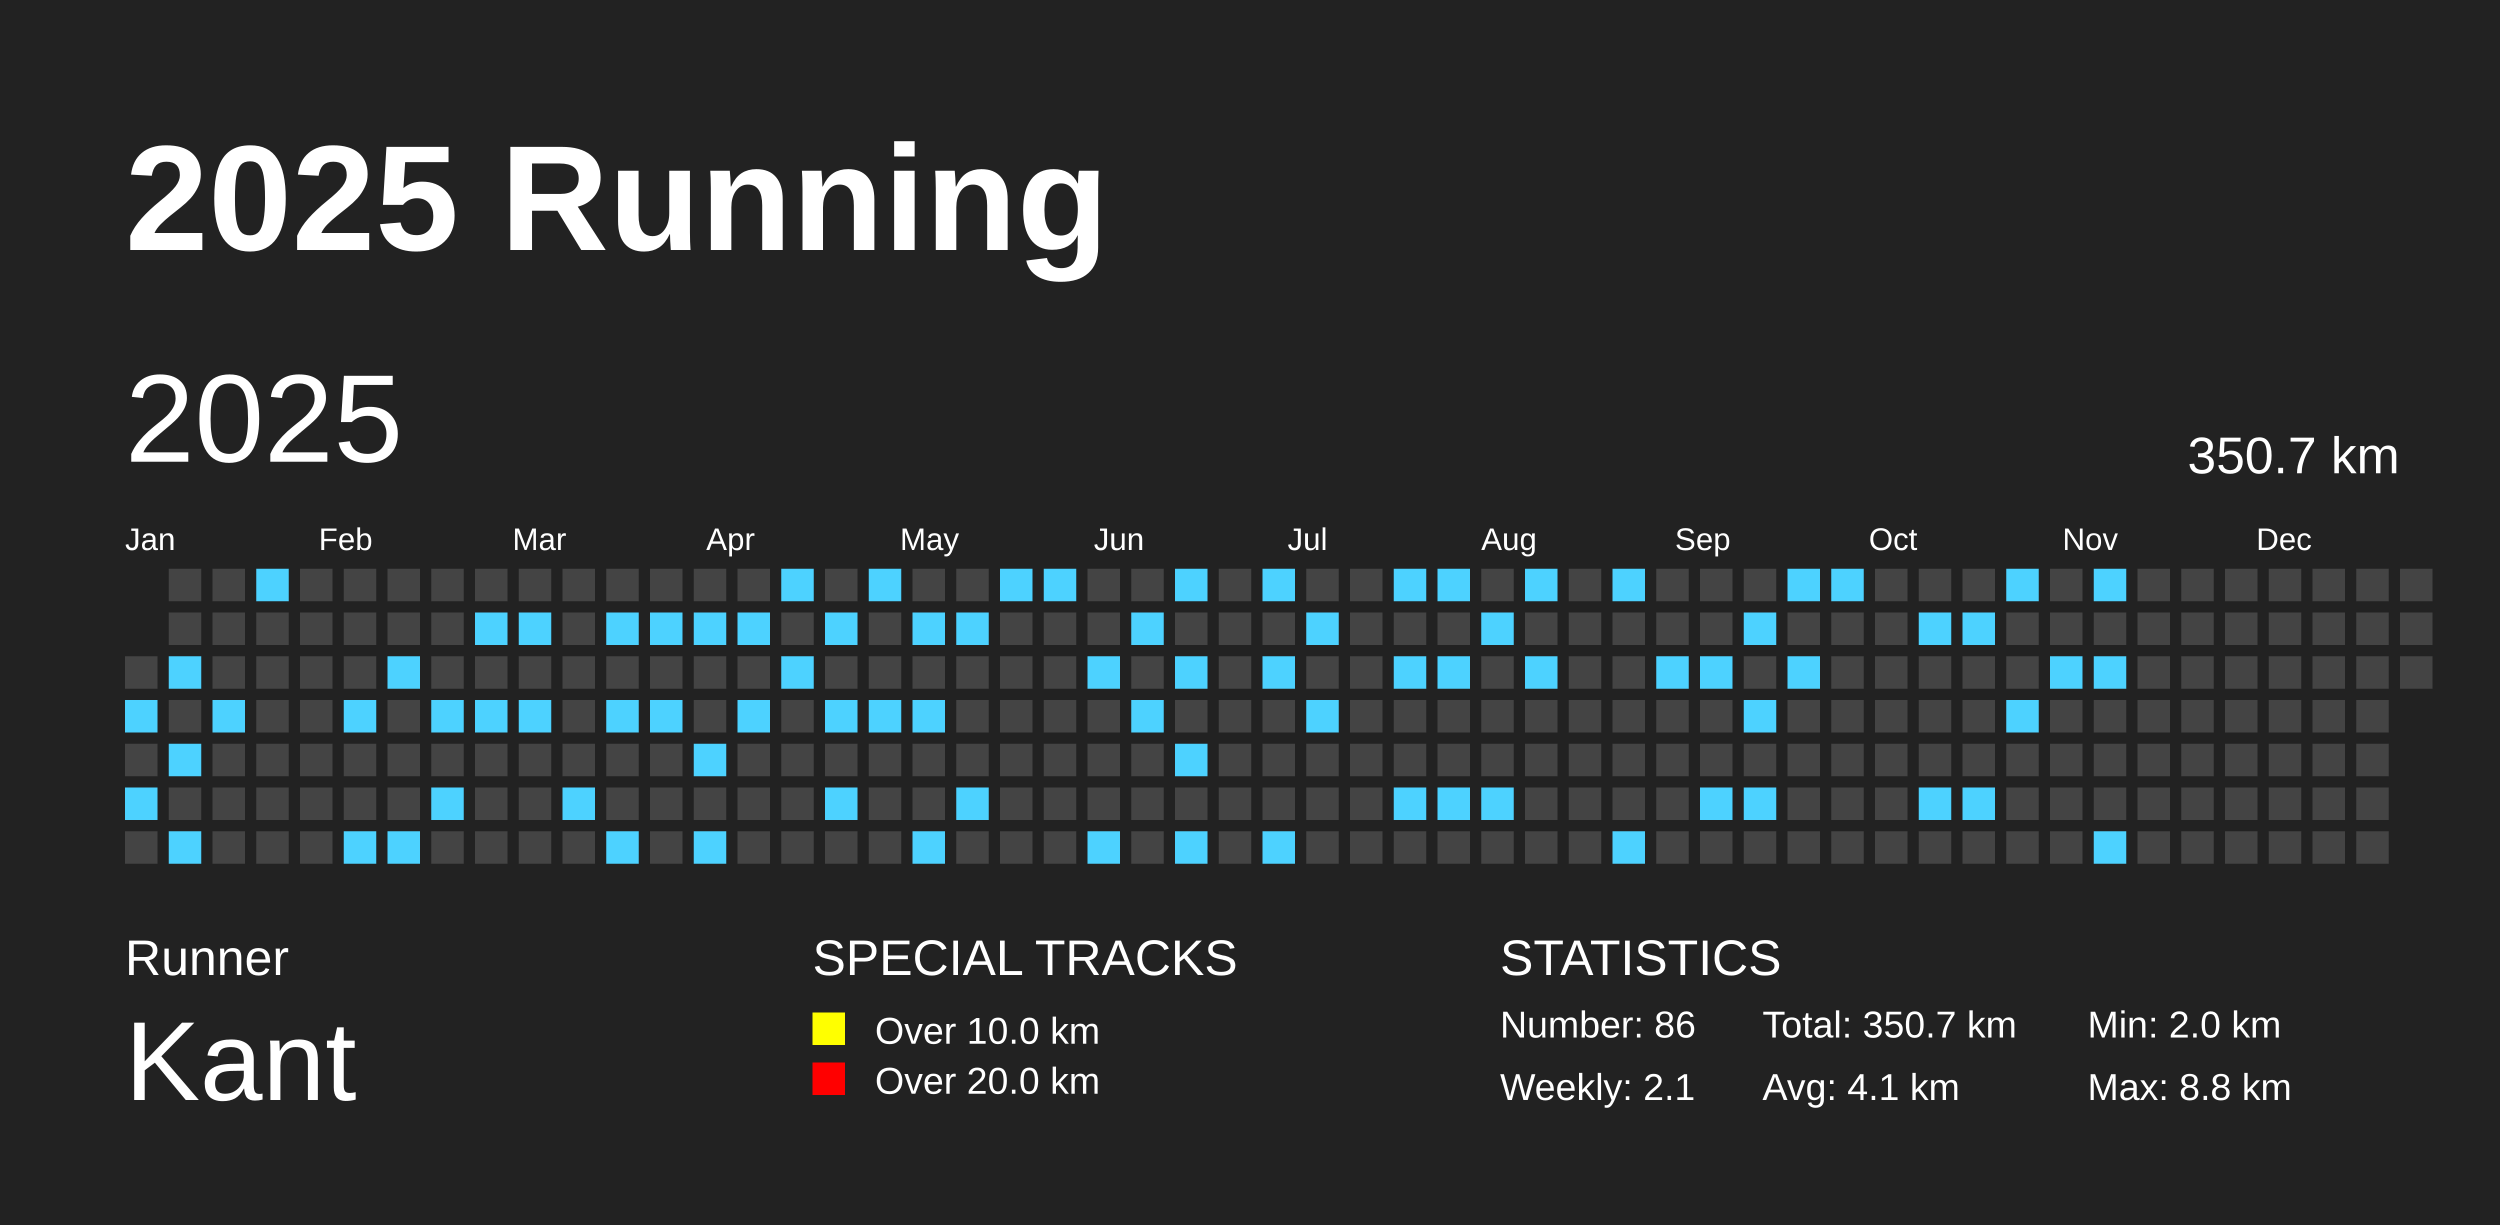
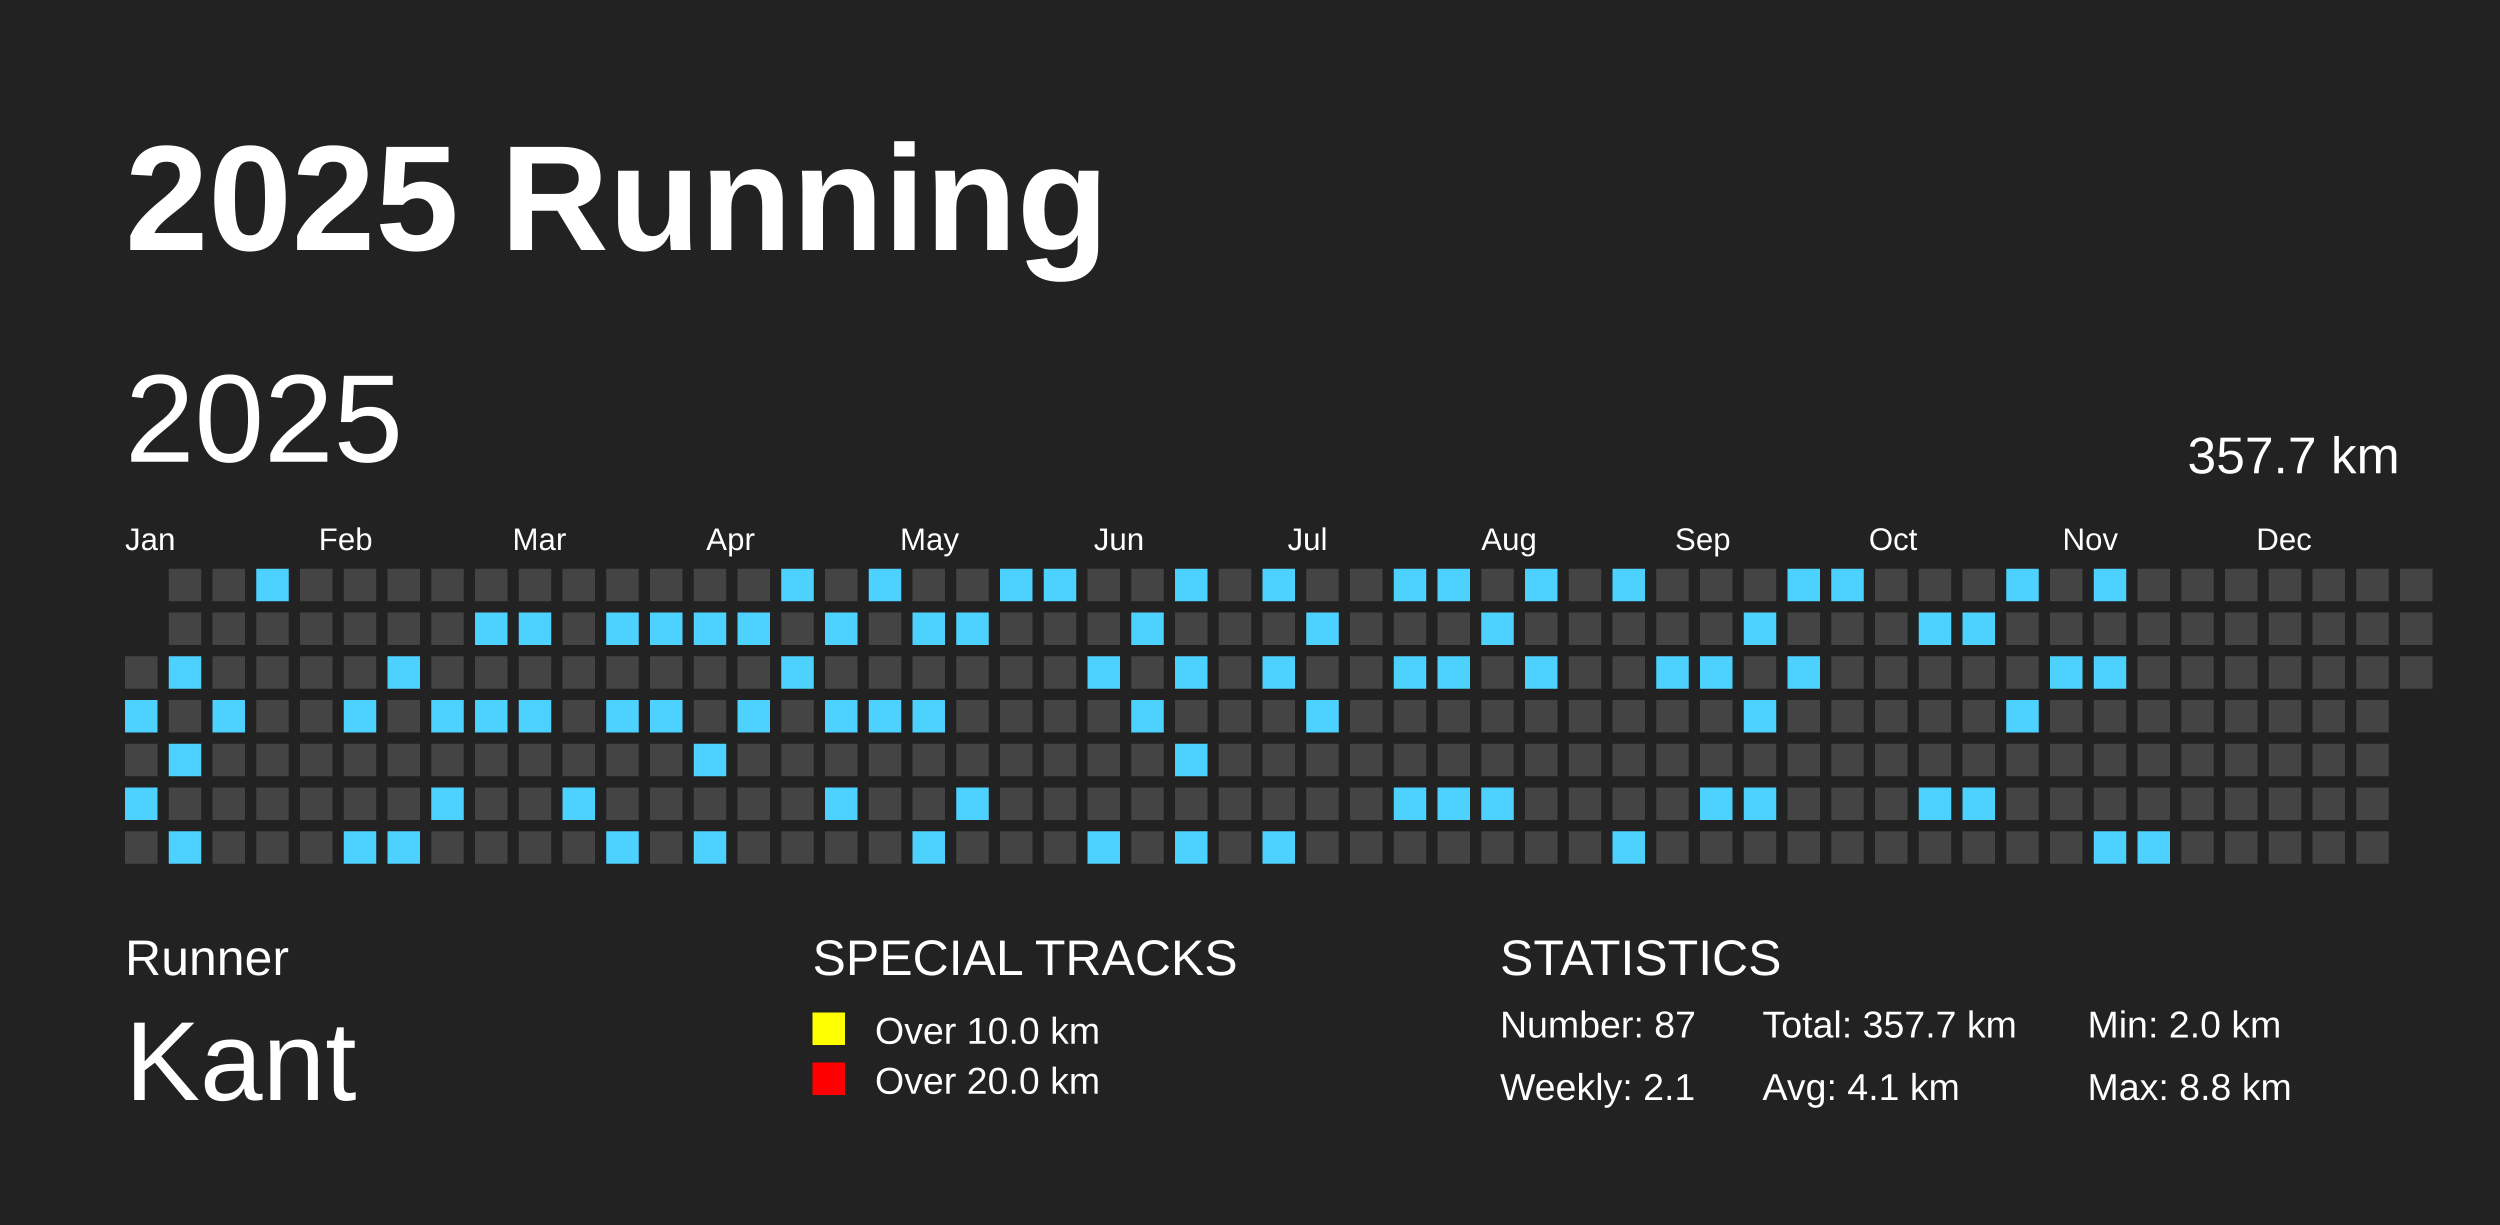
<svg xmlns="http://www.w3.org/2000/svg" baseProfile="full" height="98mm" version="1.1" viewBox="0,0,200,98" width="200mm">
  <defs />
  <rect fill="#222222" height="98" width="200" x="0" y="0" />
  <text fill="#FFFFFF" style="font-size:12px; font-family:Arial; font-weight:bold;" x="10" y="20">2025 Running</text>
  <text fill="#FFFFFF" style="font-size:4px; font-family:Arial" x="10" y="78">Runner</text>
  <text fill="#FFFFFF" style="font-size:9px; font-family:Arial" x="10" y="88">Kant</text>
  <text fill="#FFFFFF" style="font-size:4px; font-family:Arial" x="65" y="78">SPECIAL TRACKS</text>
  <rect fill="yellow" height="2.6" width="2.6" x="65" y="81" />
  <text fill="#FFFFFF" style="font-size:3px; font-family:Arial" x="70" y="83.5">Over 10.0 km</text>
  <rect fill="red" height="2.6" width="2.6" x="65" y="85" />
  <text fill="#FFFFFF" style="font-size:3px; font-family:Arial" x="70" y="87.5">Over 20.0 km</text>
  <text fill="#FFFFFF" style="font-size:4px; font-family:Arial" x="120" y="78">STATISTICS</text>
-   <text fill="#FFFFFF" style="font-size:3px; font-family:Arial" x="120" y="83">Number: 86</text>
+   <text fill="#FFFFFF" style="font-size:3px; font-family:Arial" x="120" y="83">Number: 87</text>
  <text fill="#FFFFFF" style="font-size:3px; font-family:Arial" x="120" y="88">Weekly: 2.1</text>
-   <text fill="#FFFFFF" style="font-size:3px; font-family:Arial" x="141" y="83">Total: 350.7 km</text>
+   <text fill="#FFFFFF" style="font-size:3px; font-family:Arial" x="141" y="83">Total: 357.7 km</text>
  <text fill="#FFFFFF" style="font-size:3px; font-family:Arial" x="141" y="88">Avg: 4.1 km</text>
  <text fill="#FFFFFF" style="font-size:3px; font-family:Arial" x="167" y="83">Min: 2.0 km</text>
  <text fill="#FFFFFF" style="font-size:3px; font-family:Arial" x="167" y="88">Max: 8.8 km</text>
  <text dominant-baseline="hanging" fill="#FFFFFF" style="font-size:10.0px; font-family:Arial;" x="10" y="30">2025</text>
-   <text dominant-baseline="hanging" fill="#FFFFFF" style="font-size:4.125px; font-family:Arial;" x="175" y="35">350.7 km</text>
+   <text dominant-baseline="hanging" fill="#FFFFFF" style="font-size:4.125px; font-family:Arial;" x="175" y="35">357.7 km</text>
  <text fill="#FFFFFF" style="font-size:2.5px; font-family:Arial" x="10.0" y="44">Jan</text>
  <text fill="#FFFFFF" style="font-size:2.5px; font-family:Arial" x="25.5" y="44">Feb</text>
  <text fill="#FFFFFF" style="font-size:2.5px; font-family:Arial" x="41.0" y="44">Mar</text>
  <text fill="#FFFFFF" style="font-size:2.5px; font-family:Arial" x="56.5" y="44">Apr</text>
  <text fill="#FFFFFF" style="font-size:2.5px; font-family:Arial" x="72.0" y="44">May</text>
  <text fill="#FFFFFF" style="font-size:2.5px; font-family:Arial" x="87.5" y="44">Jun</text>
  <text fill="#FFFFFF" style="font-size:2.5px; font-family:Arial" x="103.0" y="44">Jul</text>
  <text fill="#FFFFFF" style="font-size:2.5px; font-family:Arial" x="118.5" y="44">Aug</text>
  <text fill="#FFFFFF" style="font-size:2.5px; font-family:Arial" x="134.0" y="44">Sep</text>
  <text fill="#FFFFFF" style="font-size:2.5px; font-family:Arial" x="149.5" y="44">Oct</text>
  <text fill="#FFFFFF" style="font-size:2.5px; font-family:Arial" x="165.0" y="44">Nov</text>
  <text fill="#FFFFFF" style="font-size:2.5px; font-family:Arial" x="180.5" y="44">Dec</text>
  <rect fill="#444444" height="2.6" width="2.6" x="10.0" y="52.5" />
  <rect fill="#4DD2FF" height="2.6" width="2.6" x="10.0" y="56.0" />
  <rect fill="#444444" height="2.6" width="2.6" x="10.0" y="59.5" />
  <rect fill="#4DD2FF" height="2.6" width="2.6" x="10.0" y="63.0" />
  <rect fill="#444444" height="2.6" width="2.6" x="10.0" y="66.5" />
  <rect fill="#444444" height="2.6" width="2.6" x="13.5" y="45.5" />
  <rect fill="#444444" height="2.6" width="2.6" x="13.5" y="49.0" />
  <rect fill="#4DD2FF" height="2.6" width="2.6" x="13.5" y="52.5" />
  <rect fill="#444444" height="2.6" width="2.6" x="13.5" y="56.0" />
  <rect fill="#4DD2FF" height="2.6" width="2.6" x="13.5" y="59.5" />
  <rect fill="#444444" height="2.6" width="2.6" x="13.5" y="63.0" />
  <rect fill="#4DD2FF" height="2.6" width="2.6" x="13.5" y="66.5" />
  <rect fill="#444444" height="2.6" width="2.6" x="17.0" y="45.5" />
  <rect fill="#444444" height="2.6" width="2.6" x="17.0" y="49.0" />
  <rect fill="#444444" height="2.6" width="2.6" x="17.0" y="52.5" />
  <rect fill="#4DD2FF" height="2.6" width="2.6" x="17.0" y="56.0" />
  <rect fill="#444444" height="2.6" width="2.6" x="17.0" y="59.5" />
  <rect fill="#444444" height="2.6" width="2.6" x="17.0" y="63.0" />
  <rect fill="#444444" height="2.6" width="2.6" x="17.0" y="66.5" />
  <rect fill="#4DD2FF" height="2.6" width="2.6" x="20.5" y="45.5" />
  <rect fill="#444444" height="2.6" width="2.6" x="20.5" y="49.0" />
  <rect fill="#444444" height="2.6" width="2.6" x="20.5" y="52.5" />
  <rect fill="#444444" height="2.6" width="2.6" x="20.5" y="56.0" />
  <rect fill="#444444" height="2.6" width="2.6" x="20.5" y="59.5" />
  <rect fill="#444444" height="2.6" width="2.6" x="20.5" y="63.0" />
  <rect fill="#444444" height="2.6" width="2.6" x="20.5" y="66.5" />
  <rect fill="#444444" height="2.6" width="2.6" x="24.0" y="45.5" />
  <rect fill="#444444" height="2.6" width="2.6" x="24.0" y="49.0" />
  <rect fill="#444444" height="2.6" width="2.6" x="24.0" y="52.5" />
  <rect fill="#444444" height="2.6" width="2.6" x="24.0" y="56.0" />
  <rect fill="#444444" height="2.6" width="2.6" x="24.0" y="59.5" />
  <rect fill="#444444" height="2.6" width="2.6" x="24.0" y="63.0" />
  <rect fill="#444444" height="2.6" width="2.6" x="24.0" y="66.5" />
  <rect fill="#444444" height="2.6" width="2.6" x="27.5" y="45.5" />
  <rect fill="#444444" height="2.6" width="2.6" x="27.5" y="49.0" />
  <rect fill="#444444" height="2.6" width="2.6" x="27.5" y="52.5" />
  <rect fill="#4DD2FF" height="2.6" width="2.6" x="27.5" y="56.0" />
  <rect fill="#444444" height="2.6" width="2.6" x="27.5" y="59.5" />
  <rect fill="#444444" height="2.6" width="2.6" x="27.5" y="63.0" />
  <rect fill="#4DD2FF" height="2.6" width="2.6" x="27.5" y="66.5" />
  <rect fill="#444444" height="2.6" width="2.6" x="31.0" y="45.5" />
  <rect fill="#444444" height="2.6" width="2.6" x="31.0" y="49.0" />
  <rect fill="#4DD2FF" height="2.6" width="2.6" x="31.0" y="52.5" />
  <rect fill="#444444" height="2.6" width="2.6" x="31.0" y="56.0" />
  <rect fill="#444444" height="2.6" width="2.6" x="31.0" y="59.5" />
  <rect fill="#444444" height="2.6" width="2.6" x="31.0" y="63.0" />
  <rect fill="#4DD2FF" height="2.6" width="2.6" x="31.0" y="66.5" />
  <rect fill="#444444" height="2.6" width="2.6" x="34.5" y="45.5" />
  <rect fill="#444444" height="2.6" width="2.6" x="34.5" y="49.0" />
  <rect fill="#444444" height="2.6" width="2.6" x="34.5" y="52.5" />
  <rect fill="#4DD2FF" height="2.6" width="2.6" x="34.5" y="56.0" />
  <rect fill="#444444" height="2.6" width="2.6" x="34.5" y="59.5" />
  <rect fill="#4DD2FF" height="2.6" width="2.6" x="34.5" y="63.0" />
  <rect fill="#444444" height="2.6" width="2.6" x="34.5" y="66.5" />
  <rect fill="#444444" height="2.6" width="2.6" x="38.0" y="45.5" />
  <rect fill="#4DD2FF" height="2.6" width="2.6" x="38.0" y="49.0" />
  <rect fill="#444444" height="2.6" width="2.6" x="38.0" y="52.5" />
  <rect fill="#4DD2FF" height="2.6" width="2.6" x="38.0" y="56.0" />
  <rect fill="#444444" height="2.6" width="2.6" x="38.0" y="59.5" />
  <rect fill="#444444" height="2.6" width="2.6" x="38.0" y="63.0" />
  <rect fill="#444444" height="2.6" width="2.6" x="38.0" y="66.5" />
  <rect fill="#444444" height="2.6" width="2.6" x="41.5" y="45.5" />
  <rect fill="#4DD2FF" height="2.6" width="2.6" x="41.5" y="49.0" />
  <rect fill="#444444" height="2.6" width="2.6" x="41.5" y="52.5" />
  <rect fill="#4DD2FF" height="2.6" width="2.6" x="41.5" y="56.0" />
  <rect fill="#444444" height="2.6" width="2.6" x="41.5" y="59.5" />
  <rect fill="#444444" height="2.6" width="2.6" x="41.5" y="63.0" />
  <rect fill="#444444" height="2.6" width="2.6" x="41.5" y="66.5" />
  <rect fill="#444444" height="2.6" width="2.6" x="45.0" y="45.5" />
  <rect fill="#444444" height="2.6" width="2.6" x="45.0" y="49.0" />
  <rect fill="#444444" height="2.6" width="2.6" x="45.0" y="52.5" />
  <rect fill="#444444" height="2.6" width="2.6" x="45.0" y="56.0" />
  <rect fill="#444444" height="2.6" width="2.6" x="45.0" y="59.5" />
  <rect fill="#4DD2FF" height="2.6" width="2.6" x="45.0" y="63.0" />
  <rect fill="#444444" height="2.6" width="2.6" x="45.0" y="66.5" />
  <rect fill="#444444" height="2.6" width="2.6" x="48.5" y="45.5" />
  <rect fill="#4DD2FF" height="2.6" width="2.6" x="48.5" y="49.0" />
  <rect fill="#444444" height="2.6" width="2.6" x="48.5" y="52.5" />
  <rect fill="#4DD2FF" height="2.6" width="2.6" x="48.5" y="56.0" />
  <rect fill="#444444" height="2.6" width="2.6" x="48.5" y="59.5" />
  <rect fill="#444444" height="2.6" width="2.6" x="48.5" y="63.0" />
  <rect fill="#4DD2FF" height="2.6" width="2.6" x="48.5" y="66.5" />
  <rect fill="#444444" height="2.6" width="2.6" x="52.0" y="45.5" />
  <rect fill="#4DD2FF" height="2.6" width="2.6" x="52.0" y="49.0" />
  <rect fill="#444444" height="2.6" width="2.6" x="52.0" y="52.5" />
  <rect fill="#4DD2FF" height="2.6" width="2.6" x="52.0" y="56.0" />
  <rect fill="#444444" height="2.6" width="2.6" x="52.0" y="59.5" />
  <rect fill="#444444" height="2.6" width="2.6" x="52.0" y="63.0" />
  <rect fill="#444444" height="2.6" width="2.6" x="52.0" y="66.5" />
  <rect fill="#444444" height="2.6" width="2.6" x="55.5" y="45.5" />
  <rect fill="#4DD2FF" height="2.6" width="2.6" x="55.5" y="49.0" />
  <rect fill="#444444" height="2.6" width="2.6" x="55.5" y="52.5" />
  <rect fill="#444444" height="2.6" width="2.6" x="55.5" y="56.0" />
  <rect fill="#4DD2FF" height="2.6" width="2.6" x="55.5" y="59.5" />
  <rect fill="#444444" height="2.6" width="2.6" x="55.5" y="63.0" />
  <rect fill="#4DD2FF" height="2.6" width="2.6" x="55.5" y="66.5" />
  <rect fill="#444444" height="2.6" width="2.6" x="59.0" y="45.5" />
  <rect fill="#4DD2FF" height="2.6" width="2.6" x="59.0" y="49.0" />
  <rect fill="#444444" height="2.6" width="2.6" x="59.0" y="52.5" />
  <rect fill="#4DD2FF" height="2.6" width="2.6" x="59.0" y="56.0" />
  <rect fill="#444444" height="2.6" width="2.6" x="59.0" y="59.5" />
  <rect fill="#444444" height="2.6" width="2.6" x="59.0" y="63.0" />
  <rect fill="#444444" height="2.6" width="2.6" x="59.0" y="66.5" />
  <rect fill="#4DD2FF" height="2.6" width="2.6" x="62.5" y="45.5" />
  <rect fill="#444444" height="2.6" width="2.6" x="62.5" y="49.0" />
  <rect fill="#4DD2FF" height="2.6" width="2.6" x="62.5" y="52.5" />
  <rect fill="#444444" height="2.6" width="2.6" x="62.5" y="56.0" />
  <rect fill="#444444" height="2.6" width="2.6" x="62.5" y="59.5" />
  <rect fill="#444444" height="2.6" width="2.6" x="62.5" y="63.0" />
  <rect fill="#444444" height="2.6" width="2.6" x="62.5" y="66.5" />
  <rect fill="#444444" height="2.6" width="2.6" x="66.0" y="45.5" />
  <rect fill="#4DD2FF" height="2.6" width="2.6" x="66.0" y="49.0" />
  <rect fill="#444444" height="2.6" width="2.6" x="66.0" y="52.5" />
  <rect fill="#4DD2FF" height="2.6" width="2.6" x="66.0" y="56.0" />
  <rect fill="#444444" height="2.6" width="2.6" x="66.0" y="59.5" />
  <rect fill="#4DD2FF" height="2.6" width="2.6" x="66.0" y="63.0" />
  <rect fill="#444444" height="2.6" width="2.6" x="66.0" y="66.5" />
  <rect fill="#4DD2FF" height="2.6" width="2.6" x="69.5" y="45.5" />
  <rect fill="#444444" height="2.6" width="2.6" x="69.5" y="49.0" />
  <rect fill="#444444" height="2.6" width="2.6" x="69.5" y="52.5" />
  <rect fill="#4DD2FF" height="2.6" width="2.6" x="69.5" y="56.0" />
  <rect fill="#444444" height="2.6" width="2.6" x="69.5" y="59.5" />
  <rect fill="#444444" height="2.6" width="2.6" x="69.5" y="63.0" />
  <rect fill="#444444" height="2.6" width="2.6" x="69.5" y="66.5" />
  <rect fill="#444444" height="2.6" width="2.6" x="73.0" y="45.5" />
  <rect fill="#4DD2FF" height="2.6" width="2.6" x="73.0" y="49.0" />
  <rect fill="#444444" height="2.6" width="2.6" x="73.0" y="52.5" />
  <rect fill="#4DD2FF" height="2.6" width="2.6" x="73.0" y="56.0" />
  <rect fill="#444444" height="2.6" width="2.6" x="73.0" y="59.5" />
  <rect fill="#444444" height="2.6" width="2.6" x="73.0" y="63.0" />
  <rect fill="#4DD2FF" height="2.6" width="2.6" x="73.0" y="66.5" />
  <rect fill="#444444" height="2.6" width="2.6" x="76.5" y="45.5" />
  <rect fill="#4DD2FF" height="2.6" width="2.6" x="76.5" y="49.0" />
  <rect fill="#444444" height="2.6" width="2.6" x="76.5" y="52.5" />
  <rect fill="#444444" height="2.6" width="2.6" x="76.5" y="56.0" />
  <rect fill="#444444" height="2.6" width="2.6" x="76.5" y="59.5" />
  <rect fill="#4DD2FF" height="2.6" width="2.6" x="76.5" y="63.0" />
  <rect fill="#444444" height="2.6" width="2.6" x="76.5" y="66.5" />
  <rect fill="#4DD2FF" height="2.6" width="2.6" x="80.0" y="45.5" />
  <rect fill="#444444" height="2.6" width="2.6" x="80.0" y="49.0" />
  <rect fill="#444444" height="2.6" width="2.6" x="80.0" y="52.5" />
  <rect fill="#444444" height="2.6" width="2.6" x="80.0" y="56.0" />
  <rect fill="#444444" height="2.6" width="2.6" x="80.0" y="59.5" />
  <rect fill="#444444" height="2.6" width="2.6" x="80.0" y="63.0" />
  <rect fill="#444444" height="2.6" width="2.6" x="80.0" y="66.5" />
  <rect fill="#4DD2FF" height="2.6" width="2.6" x="83.5" y="45.5" />
  <rect fill="#444444" height="2.6" width="2.6" x="83.5" y="49.0" />
  <rect fill="#444444" height="2.6" width="2.6" x="83.5" y="52.5" />
  <rect fill="#444444" height="2.6" width="2.6" x="83.5" y="56.0" />
  <rect fill="#444444" height="2.6" width="2.6" x="83.5" y="59.5" />
  <rect fill="#444444" height="2.6" width="2.6" x="83.5" y="63.0" />
  <rect fill="#444444" height="2.6" width="2.6" x="83.5" y="66.5" />
  <rect fill="#444444" height="2.6" width="2.6" x="87.0" y="45.5" />
  <rect fill="#444444" height="2.6" width="2.6" x="87.0" y="49.0" />
  <rect fill="#4DD2FF" height="2.6" width="2.6" x="87.0" y="52.5" />
  <rect fill="#444444" height="2.6" width="2.6" x="87.0" y="56.0" />
  <rect fill="#444444" height="2.6" width="2.6" x="87.0" y="59.5" />
  <rect fill="#444444" height="2.6" width="2.6" x="87.0" y="63.0" />
  <rect fill="#4DD2FF" height="2.6" width="2.6" x="87.0" y="66.5" />
  <rect fill="#444444" height="2.6" width="2.6" x="90.5" y="45.5" />
  <rect fill="#4DD2FF" height="2.6" width="2.6" x="90.5" y="49.0" />
  <rect fill="#444444" height="2.6" width="2.6" x="90.5" y="52.5" />
  <rect fill="#4DD2FF" height="2.6" width="2.6" x="90.5" y="56.0" />
  <rect fill="#444444" height="2.6" width="2.6" x="90.5" y="59.5" />
  <rect fill="#444444" height="2.6" width="2.6" x="90.5" y="63.0" />
  <rect fill="#444444" height="2.6" width="2.6" x="90.5" y="66.5" />
  <rect fill="#4DD2FF" height="2.6" width="2.6" x="94.0" y="45.5" />
  <rect fill="#444444" height="2.6" width="2.6" x="94.0" y="49.0" />
  <rect fill="#4DD2FF" height="2.6" width="2.6" x="94.0" y="52.5" />
  <rect fill="#444444" height="2.6" width="2.6" x="94.0" y="56.0" />
  <rect fill="#4DD2FF" height="2.6" width="2.6" x="94.0" y="59.5" />
  <rect fill="#444444" height="2.6" width="2.6" x="94.0" y="63.0" />
  <rect fill="#4DD2FF" height="2.6" width="2.6" x="94.0" y="66.5" />
  <rect fill="#444444" height="2.6" width="2.6" x="97.5" y="45.5" />
  <rect fill="#444444" height="2.6" width="2.6" x="97.5" y="49.0" />
  <rect fill="#444444" height="2.6" width="2.6" x="97.5" y="52.5" />
  <rect fill="#444444" height="2.6" width="2.6" x="97.5" y="56.0" />
  <rect fill="#444444" height="2.6" width="2.6" x="97.5" y="59.5" />
  <rect fill="#444444" height="2.6" width="2.6" x="97.5" y="63.0" />
  <rect fill="#444444" height="2.6" width="2.6" x="97.5" y="66.5" />
  <rect fill="#4DD2FF" height="2.6" width="2.6" x="101.0" y="45.5" />
  <rect fill="#444444" height="2.6" width="2.6" x="101.0" y="49.0" />
  <rect fill="#4DD2FF" height="2.6" width="2.6" x="101.0" y="52.5" />
  <rect fill="#444444" height="2.6" width="2.6" x="101.0" y="56.0" />
  <rect fill="#444444" height="2.6" width="2.6" x="101.0" y="59.5" />
  <rect fill="#444444" height="2.6" width="2.6" x="101.0" y="63.0" />
  <rect fill="#4DD2FF" height="2.6" width="2.6" x="101.0" y="66.5" />
  <rect fill="#444444" height="2.6" width="2.6" x="104.5" y="45.5" />
  <rect fill="#4DD2FF" height="2.6" width="2.6" x="104.5" y="49.0" />
  <rect fill="#444444" height="2.6" width="2.6" x="104.5" y="52.5" />
  <rect fill="#4DD2FF" height="2.6" width="2.6" x="104.5" y="56.0" />
  <rect fill="#444444" height="2.6" width="2.6" x="104.5" y="59.5" />
  <rect fill="#444444" height="2.6" width="2.6" x="104.5" y="63.0" />
  <rect fill="#444444" height="2.6" width="2.6" x="104.5" y="66.5" />
  <rect fill="#444444" height="2.6" width="2.6" x="108.0" y="45.5" />
  <rect fill="#444444" height="2.6" width="2.6" x="108.0" y="49.0" />
  <rect fill="#444444" height="2.6" width="2.6" x="108.0" y="52.5" />
  <rect fill="#444444" height="2.6" width="2.6" x="108.0" y="56.0" />
  <rect fill="#444444" height="2.6" width="2.6" x="108.0" y="59.5" />
  <rect fill="#444444" height="2.6" width="2.6" x="108.0" y="63.0" />
  <rect fill="#444444" height="2.6" width="2.6" x="108.0" y="66.5" />
  <rect fill="#4DD2FF" height="2.6" width="2.6" x="111.5" y="45.5" />
  <rect fill="#444444" height="2.6" width="2.6" x="111.5" y="49.0" />
  <rect fill="#4DD2FF" height="2.6" width="2.6" x="111.5" y="52.5" />
  <rect fill="#444444" height="2.6" width="2.6" x="111.5" y="56.0" />
  <rect fill="#444444" height="2.6" width="2.6" x="111.5" y="59.5" />
  <rect fill="#4DD2FF" height="2.6" width="2.6" x="111.5" y="63.0" />
  <rect fill="#444444" height="2.6" width="2.6" x="111.5" y="66.5" />
  <rect fill="#4DD2FF" height="2.6" width="2.6" x="115.0" y="45.5" />
  <rect fill="#444444" height="2.6" width="2.6" x="115.0" y="49.0" />
  <rect fill="#4DD2FF" height="2.6" width="2.6" x="115.0" y="52.5" />
  <rect fill="#444444" height="2.6" width="2.6" x="115.0" y="56.0" />
  <rect fill="#444444" height="2.6" width="2.6" x="115.0" y="59.5" />
  <rect fill="#4DD2FF" height="2.6" width="2.6" x="115.0" y="63.0" />
  <rect fill="#444444" height="2.6" width="2.6" x="115.0" y="66.5" />
  <rect fill="#444444" height="2.6" width="2.6" x="118.5" y="45.5" />
  <rect fill="#4DD2FF" height="2.6" width="2.6" x="118.5" y="49.0" />
  <rect fill="#444444" height="2.6" width="2.6" x="118.5" y="52.5" />
  <rect fill="#444444" height="2.6" width="2.6" x="118.5" y="56.0" />
  <rect fill="#444444" height="2.6" width="2.6" x="118.5" y="59.5" />
  <rect fill="#4DD2FF" height="2.6" width="2.6" x="118.5" y="63.0" />
  <rect fill="#444444" height="2.6" width="2.6" x="118.5" y="66.5" />
  <rect fill="#4DD2FF" height="2.6" width="2.6" x="122.0" y="45.5" />
  <rect fill="#444444" height="2.6" width="2.6" x="122.0" y="49.0" />
  <rect fill="#4DD2FF" height="2.6" width="2.6" x="122.0" y="52.5" />
  <rect fill="#444444" height="2.6" width="2.6" x="122.0" y="56.0" />
  <rect fill="#444444" height="2.6" width="2.6" x="122.0" y="59.5" />
  <rect fill="#444444" height="2.6" width="2.6" x="122.0" y="63.0" />
  <rect fill="#444444" height="2.6" width="2.6" x="122.0" y="66.5" />
  <rect fill="#444444" height="2.6" width="2.6" x="125.5" y="45.5" />
  <rect fill="#444444" height="2.6" width="2.6" x="125.5" y="49.0" />
  <rect fill="#444444" height="2.6" width="2.6" x="125.5" y="52.5" />
  <rect fill="#444444" height="2.6" width="2.6" x="125.5" y="56.0" />
  <rect fill="#444444" height="2.6" width="2.6" x="125.5" y="59.5" />
  <rect fill="#444444" height="2.6" width="2.6" x="125.5" y="63.0" />
  <rect fill="#444444" height="2.6" width="2.6" x="125.5" y="66.5" />
  <rect fill="#4DD2FF" height="2.6" width="2.6" x="129.0" y="45.5" />
  <rect fill="#444444" height="2.6" width="2.6" x="129.0" y="49.0" />
  <rect fill="#444444" height="2.6" width="2.6" x="129.0" y="52.5" />
  <rect fill="#444444" height="2.6" width="2.6" x="129.0" y="56.0" />
  <rect fill="#444444" height="2.6" width="2.6" x="129.0" y="59.5" />
  <rect fill="#444444" height="2.6" width="2.6" x="129.0" y="63.0" />
  <rect fill="#4DD2FF" height="2.6" width="2.6" x="129.0" y="66.5" />
  <rect fill="#444444" height="2.6" width="2.6" x="132.5" y="45.5" />
  <rect fill="#444444" height="2.6" width="2.6" x="132.5" y="49.0" />
  <rect fill="#4DD2FF" height="2.6" width="2.6" x="132.5" y="52.5" />
  <rect fill="#444444" height="2.6" width="2.6" x="132.5" y="56.0" />
  <rect fill="#444444" height="2.6" width="2.6" x="132.5" y="59.5" />
  <rect fill="#444444" height="2.6" width="2.6" x="132.5" y="63.0" />
  <rect fill="#444444" height="2.6" width="2.6" x="132.5" y="66.5" />
  <rect fill="#444444" height="2.6" width="2.6" x="136.0" y="45.5" />
  <rect fill="#444444" height="2.6" width="2.6" x="136.0" y="49.0" />
  <rect fill="#4DD2FF" height="2.6" width="2.6" x="136.0" y="52.5" />
  <rect fill="#444444" height="2.6" width="2.6" x="136.0" y="56.0" />
  <rect fill="#444444" height="2.6" width="2.6" x="136.0" y="59.5" />
  <rect fill="#4DD2FF" height="2.6" width="2.6" x="136.0" y="63.0" />
  <rect fill="#444444" height="2.6" width="2.6" x="136.0" y="66.5" />
  <rect fill="#444444" height="2.6" width="2.6" x="139.5" y="45.5" />
  <rect fill="#4DD2FF" height="2.6" width="2.6" x="139.5" y="49.0" />
  <rect fill="#444444" height="2.6" width="2.6" x="139.5" y="52.5" />
  <rect fill="#4DD2FF" height="2.6" width="2.6" x="139.5" y="56.0" />
  <rect fill="#444444" height="2.6" width="2.6" x="139.5" y="59.5" />
  <rect fill="#4DD2FF" height="2.6" width="2.6" x="139.5" y="63.0" />
  <rect fill="#444444" height="2.6" width="2.6" x="139.5" y="66.5" />
  <rect fill="#4DD2FF" height="2.6" width="2.6" x="143.0" y="45.5" />
  <rect fill="#444444" height="2.6" width="2.6" x="143.0" y="49.0" />
  <rect fill="#4DD2FF" height="2.6" width="2.6" x="143.0" y="52.5" />
  <rect fill="#444444" height="2.6" width="2.6" x="143.0" y="56.0" />
  <rect fill="#444444" height="2.6" width="2.6" x="143.0" y="59.5" />
  <rect fill="#444444" height="2.6" width="2.6" x="143.0" y="63.0" />
  <rect fill="#444444" height="2.6" width="2.6" x="143.0" y="66.5" />
  <rect fill="#4DD2FF" height="2.6" width="2.6" x="146.5" y="45.5" />
  <rect fill="#444444" height="2.6" width="2.6" x="146.5" y="49.0" />
  <rect fill="#444444" height="2.6" width="2.6" x="146.5" y="52.5" />
  <rect fill="#444444" height="2.6" width="2.6" x="146.5" y="56.0" />
  <rect fill="#444444" height="2.6" width="2.6" x="146.5" y="59.5" />
  <rect fill="#444444" height="2.6" width="2.6" x="146.5" y="63.0" />
  <rect fill="#444444" height="2.6" width="2.6" x="146.5" y="66.5" />
  <rect fill="#444444" height="2.6" width="2.6" x="150.0" y="45.5" />
  <rect fill="#444444" height="2.6" width="2.6" x="150.0" y="49.0" />
  <rect fill="#444444" height="2.6" width="2.6" x="150.0" y="52.5" />
  <rect fill="#444444" height="2.6" width="2.6" x="150.0" y="56.0" />
  <rect fill="#444444" height="2.6" width="2.6" x="150.0" y="59.5" />
  <rect fill="#444444" height="2.6" width="2.6" x="150.0" y="63.0" />
  <rect fill="#444444" height="2.6" width="2.6" x="150.0" y="66.5" />
  <rect fill="#444444" height="2.6" width="2.6" x="153.5" y="45.5" />
  <rect fill="#4DD2FF" height="2.6" width="2.6" x="153.5" y="49.0" />
  <rect fill="#444444" height="2.6" width="2.6" x="153.5" y="52.5" />
  <rect fill="#444444" height="2.6" width="2.6" x="153.5" y="56.0" />
  <rect fill="#444444" height="2.6" width="2.6" x="153.5" y="59.5" />
  <rect fill="#4DD2FF" height="2.6" width="2.6" x="153.5" y="63.0" />
  <rect fill="#444444" height="2.6" width="2.6" x="153.5" y="66.5" />
  <rect fill="#444444" height="2.6" width="2.6" x="157.0" y="45.5" />
  <rect fill="#4DD2FF" height="2.6" width="2.6" x="157.0" y="49.0" />
  <rect fill="#444444" height="2.6" width="2.6" x="157.0" y="52.5" />
  <rect fill="#444444" height="2.6" width="2.6" x="157.0" y="56.0" />
  <rect fill="#444444" height="2.6" width="2.6" x="157.0" y="59.5" />
  <rect fill="#4DD2FF" height="2.6" width="2.6" x="157.0" y="63.0" />
  <rect fill="#444444" height="2.6" width="2.6" x="157.0" y="66.5" />
  <rect fill="#4DD2FF" height="2.6" width="2.6" x="160.5" y="45.5" />
  <rect fill="#444444" height="2.6" width="2.6" x="160.5" y="49.0" />
  <rect fill="#444444" height="2.6" width="2.6" x="160.5" y="52.5" />
  <rect fill="#4DD2FF" height="2.6" width="2.6" x="160.5" y="56.0" />
  <rect fill="#444444" height="2.6" width="2.6" x="160.5" y="59.5" />
  <rect fill="#444444" height="2.6" width="2.6" x="160.5" y="63.0" />
  <rect fill="#444444" height="2.6" width="2.6" x="160.5" y="66.5" />
  <rect fill="#444444" height="2.6" width="2.6" x="164.0" y="45.5" />
  <rect fill="#444444" height="2.6" width="2.6" x="164.0" y="49.0" />
  <rect fill="#4DD2FF" height="2.6" width="2.6" x="164.0" y="52.5" />
  <rect fill="#444444" height="2.6" width="2.6" x="164.0" y="56.0" />
  <rect fill="#444444" height="2.6" width="2.6" x="164.0" y="59.5" />
  <rect fill="#444444" height="2.6" width="2.6" x="164.0" y="63.0" />
  <rect fill="#444444" height="2.6" width="2.6" x="164.0" y="66.5" />
  <rect fill="#4DD2FF" height="2.6" width="2.6" x="167.5" y="45.5" />
  <rect fill="#444444" height="2.6" width="2.6" x="167.5" y="49.0" />
  <rect fill="#4DD2FF" height="2.6" width="2.6" x="167.5" y="52.5" />
  <rect fill="#444444" height="2.6" width="2.6" x="167.5" y="56.0" />
  <rect fill="#444444" height="2.6" width="2.6" x="167.5" y="59.5" />
  <rect fill="#444444" height="2.6" width="2.6" x="167.5" y="63.0" />
  <rect fill="#4DD2FF" height="2.6" width="2.6" x="167.5" y="66.5" />
  <rect fill="#444444" height="2.6" width="2.6" x="171.0" y="45.5" />
  <rect fill="#444444" height="2.6" width="2.6" x="171.0" y="49.0" />
  <rect fill="#444444" height="2.6" width="2.6" x="171.0" y="52.5" />
  <rect fill="#444444" height="2.6" width="2.6" x="171.0" y="56.0" />
  <rect fill="#444444" height="2.6" width="2.6" x="171.0" y="59.5" />
  <rect fill="#444444" height="2.6" width="2.6" x="171.0" y="63.0" />
-   <rect fill="#444444" height="2.6" width="2.6" x="171.0" y="66.5" />
+   <rect fill="#4DD2FF" height="2.6" width="2.6" x="171.0" y="66.5" />
  <rect fill="#444444" height="2.6" width="2.6" x="174.5" y="45.5" />
  <rect fill="#444444" height="2.6" width="2.6" x="174.5" y="49.0" />
  <rect fill="#444444" height="2.6" width="2.6" x="174.5" y="52.5" />
  <rect fill="#444444" height="2.6" width="2.6" x="174.5" y="56.0" />
  <rect fill="#444444" height="2.6" width="2.6" x="174.5" y="59.5" />
  <rect fill="#444444" height="2.6" width="2.6" x="174.5" y="63.0" />
  <rect fill="#444444" height="2.6" width="2.6" x="174.5" y="66.5" />
  <rect fill="#444444" height="2.6" width="2.6" x="178.0" y="45.5" />
  <rect fill="#444444" height="2.6" width="2.6" x="178.0" y="49.0" />
  <rect fill="#444444" height="2.6" width="2.6" x="178.0" y="52.5" />
  <rect fill="#444444" height="2.6" width="2.6" x="178.0" y="56.0" />
  <rect fill="#444444" height="2.6" width="2.6" x="178.0" y="59.5" />
  <rect fill="#444444" height="2.6" width="2.6" x="178.0" y="63.0" />
  <rect fill="#444444" height="2.6" width="2.6" x="178.0" y="66.5" />
  <rect fill="#444444" height="2.6" width="2.6" x="181.5" y="45.5" />
  <rect fill="#444444" height="2.6" width="2.6" x="181.5" y="49.0" />
  <rect fill="#444444" height="2.6" width="2.6" x="181.5" y="52.5" />
  <rect fill="#444444" height="2.6" width="2.6" x="181.5" y="56.0" />
  <rect fill="#444444" height="2.6" width="2.6" x="181.5" y="59.5" />
  <rect fill="#444444" height="2.6" width="2.6" x="181.5" y="63.0" />
  <rect fill="#444444" height="2.6" width="2.6" x="181.5" y="66.5" />
  <rect fill="#444444" height="2.6" width="2.6" x="185.0" y="45.5" />
  <rect fill="#444444" height="2.6" width="2.6" x="185.0" y="49.0" />
  <rect fill="#444444" height="2.6" width="2.6" x="185.0" y="52.5" />
  <rect fill="#444444" height="2.6" width="2.6" x="185.0" y="56.0" />
  <rect fill="#444444" height="2.6" width="2.6" x="185.0" y="59.5" />
  <rect fill="#444444" height="2.6" width="2.6" x="185.0" y="63.0" />
  <rect fill="#444444" height="2.6" width="2.6" x="185.0" y="66.5" />
  <rect fill="#444444" height="2.6" width="2.6" x="188.5" y="45.5" />
  <rect fill="#444444" height="2.6" width="2.6" x="188.5" y="49.0" />
  <rect fill="#444444" height="2.6" width="2.6" x="188.5" y="52.5" />
  <rect fill="#444444" height="2.6" width="2.6" x="188.5" y="56.0" />
  <rect fill="#444444" height="2.6" width="2.6" x="188.5" y="59.5" />
  <rect fill="#444444" height="2.6" width="2.6" x="188.5" y="63.0" />
  <rect fill="#444444" height="2.6" width="2.6" x="188.5" y="66.5" />
  <rect fill="#444444" height="2.6" width="2.6" x="192.0" y="45.5" />
  <rect fill="#444444" height="2.6" width="2.6" x="192.0" y="49.0" />
  <rect fill="#444444" height="2.6" width="2.6" x="192.0" y="52.5" />
</svg>
